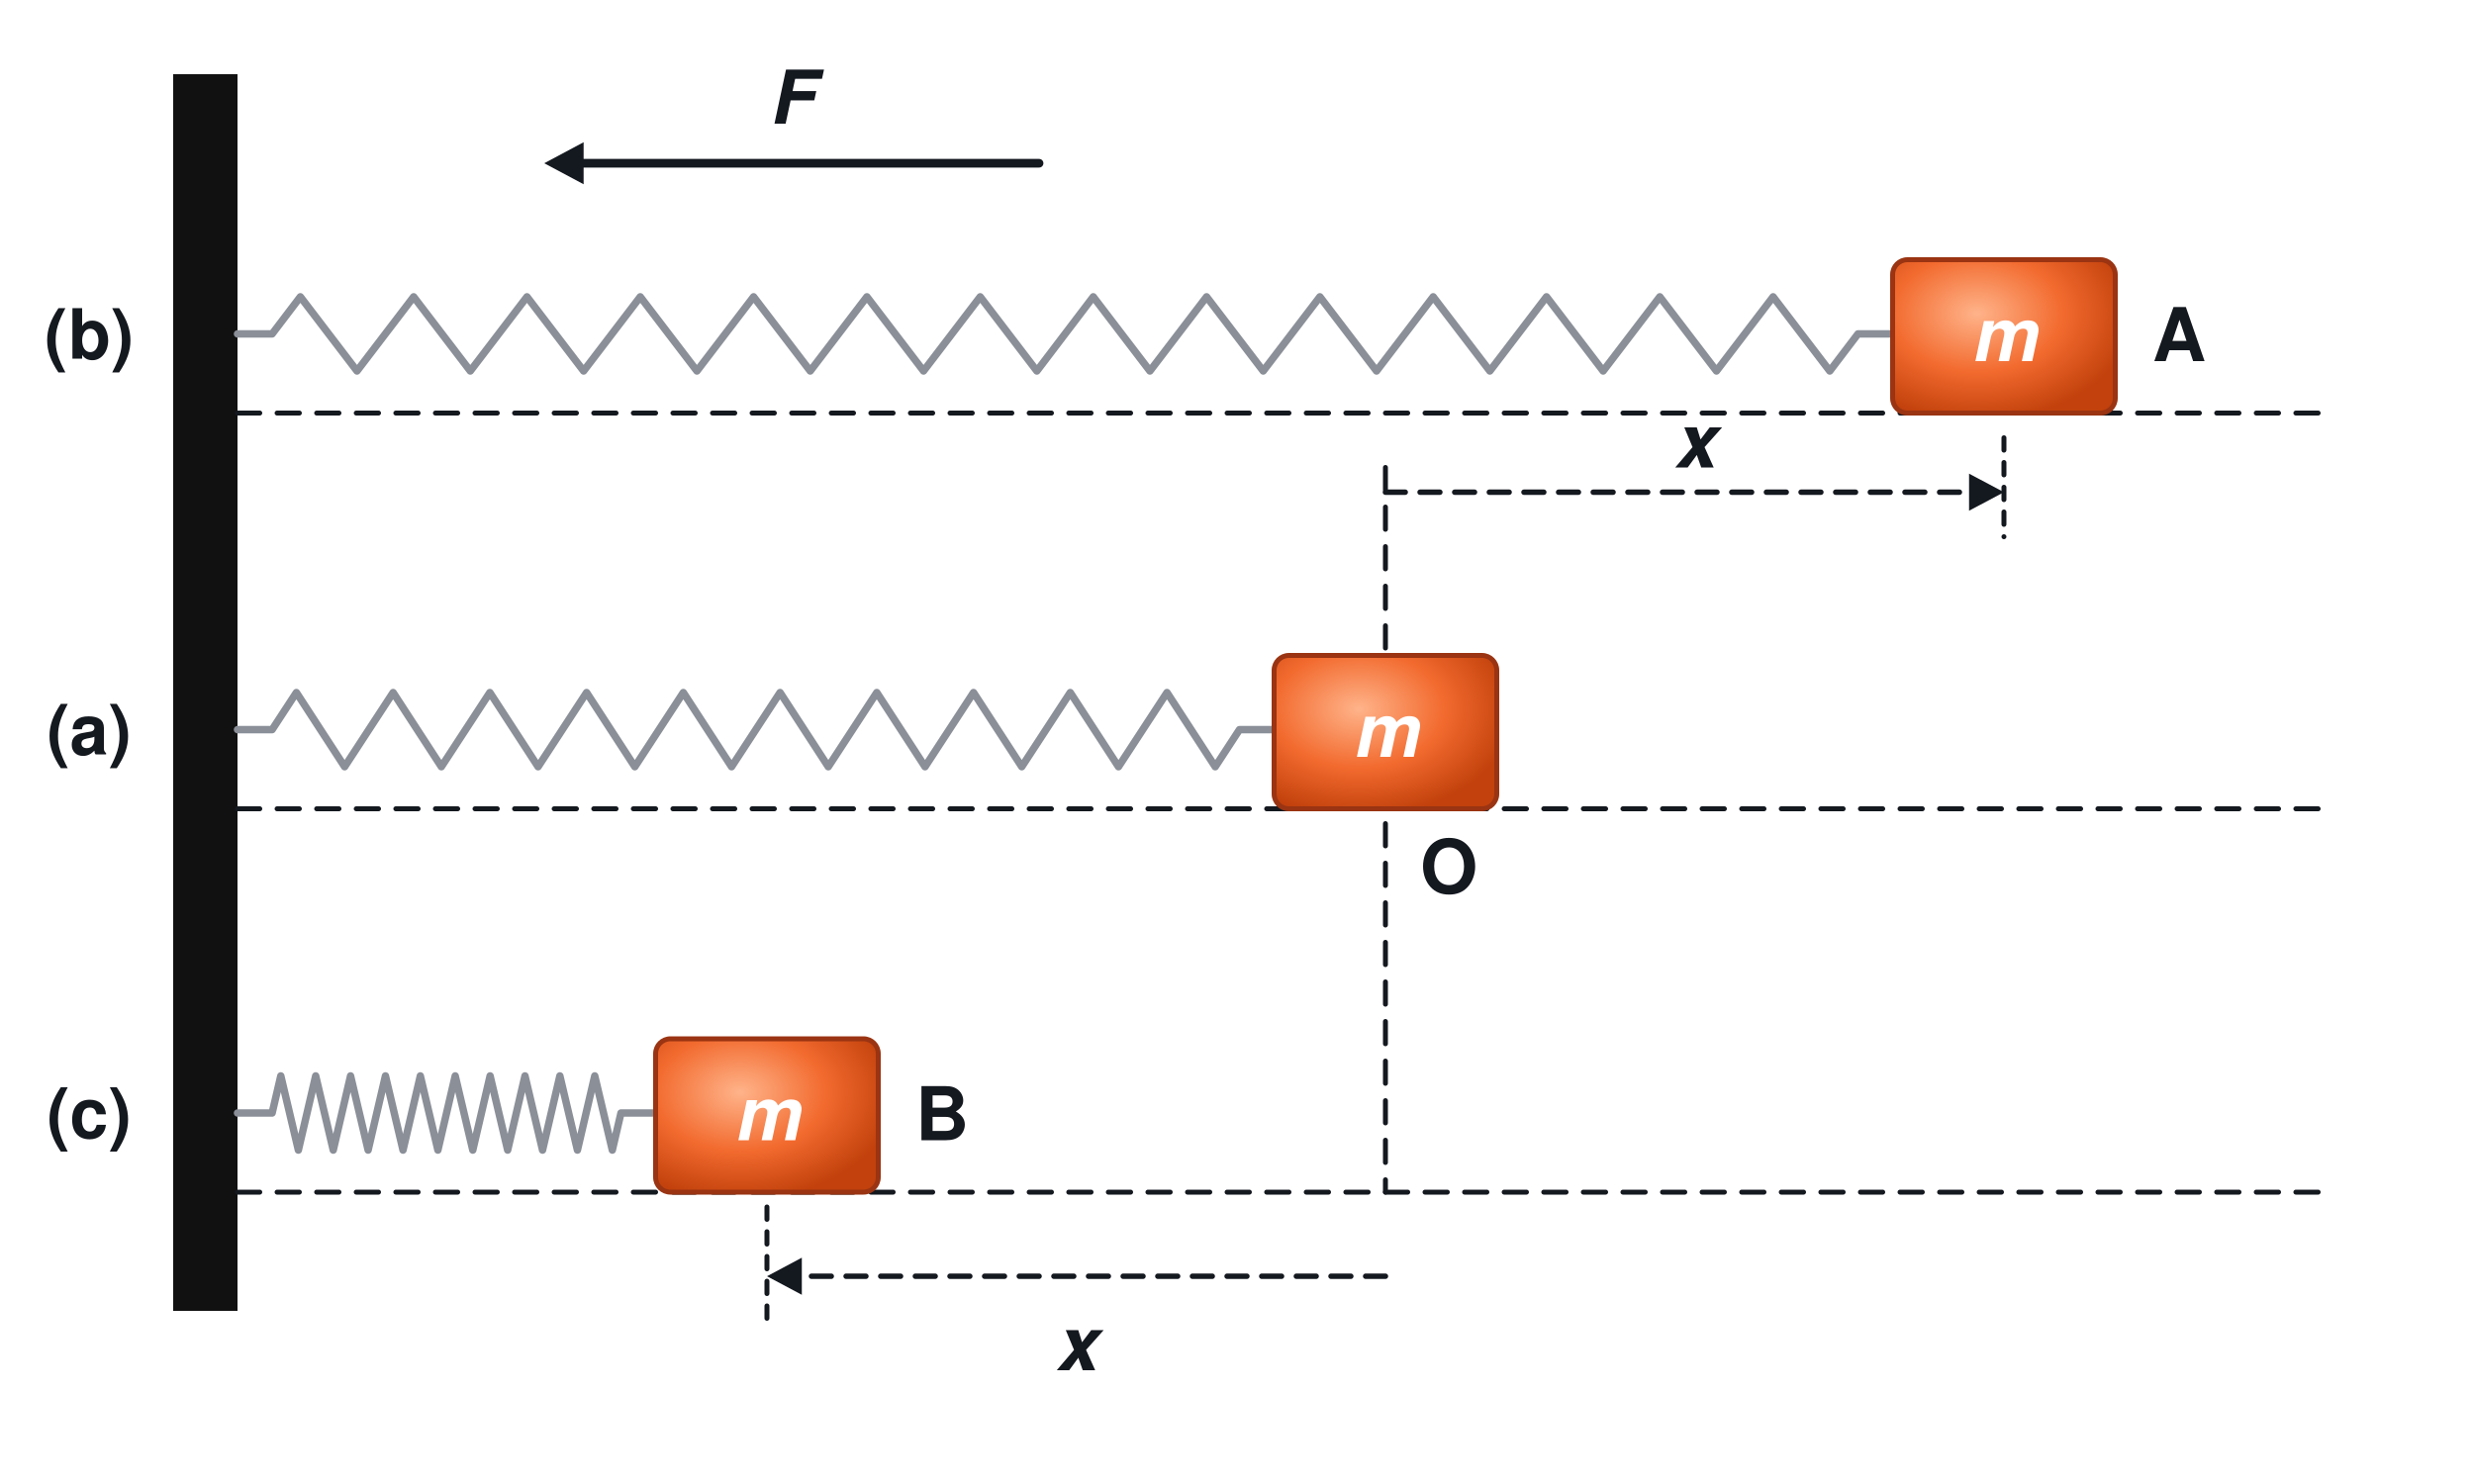
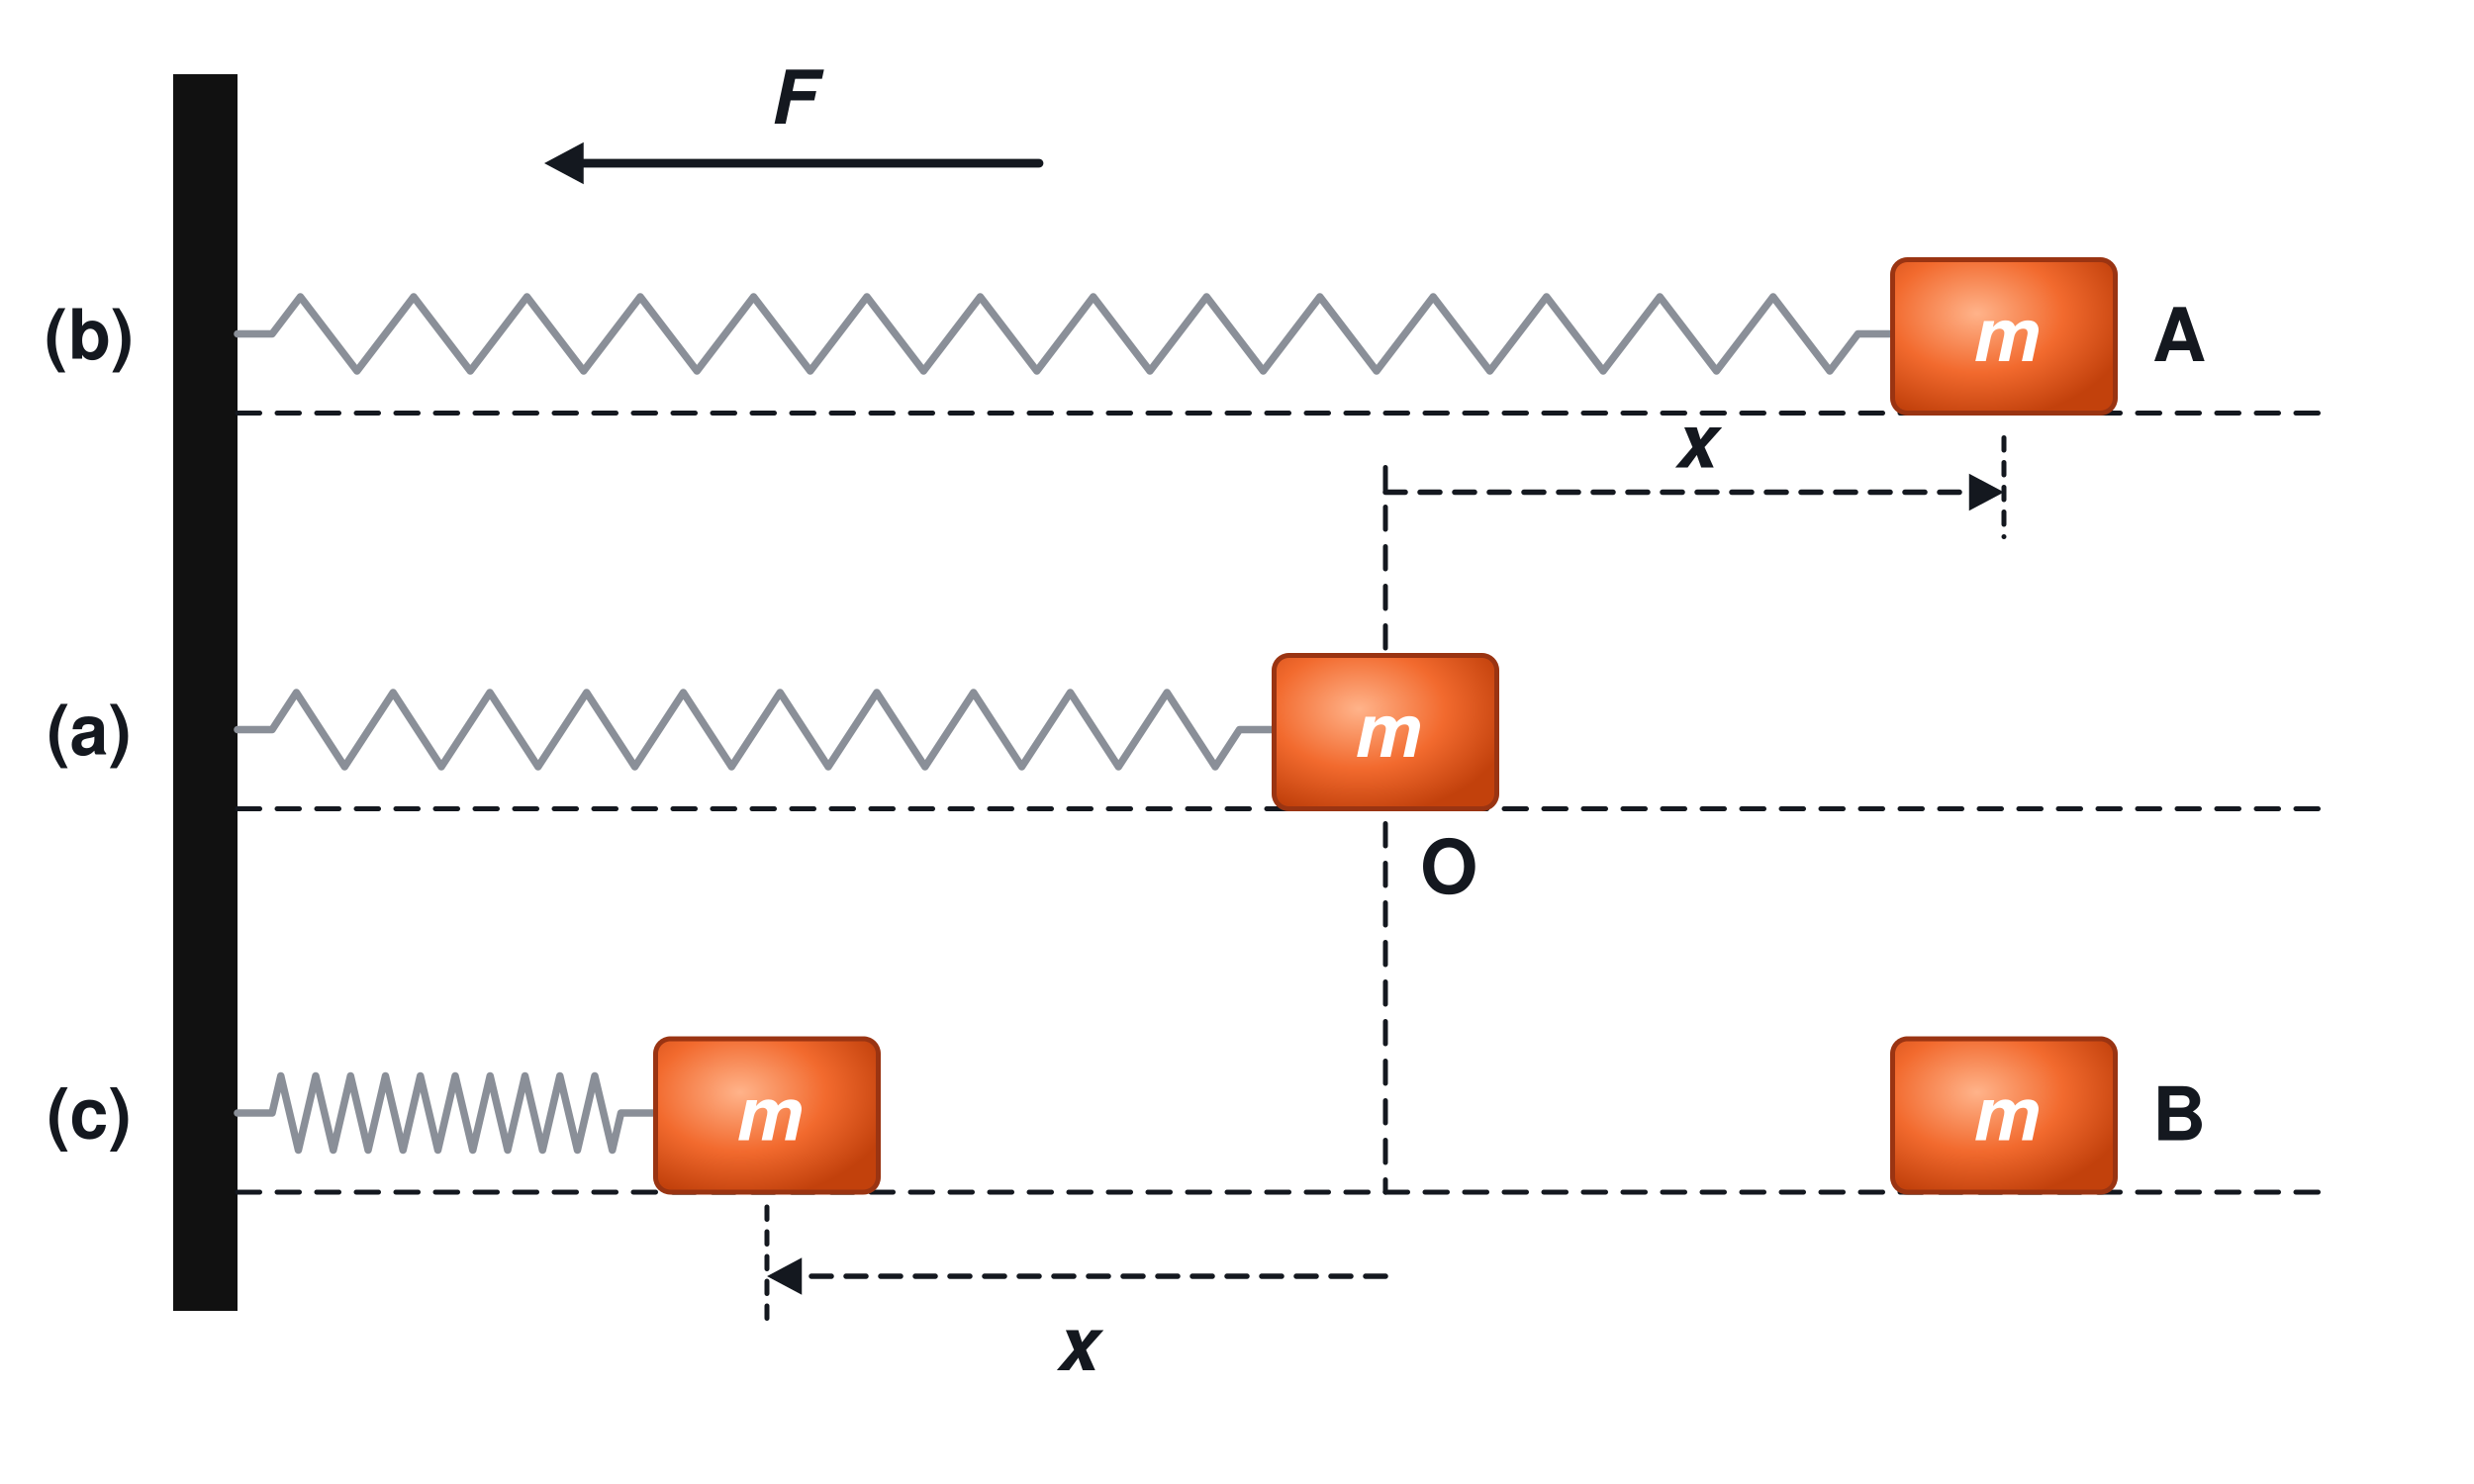
<svg xmlns="http://www.w3.org/2000/svg" viewBox="0 0 1000 600" font-family="Segoe UI, Helvetica, Arial, sans-serif">
  <rect width="1000" height="600" fill="#ffffff" />
  <defs>
    <radialGradient id="blk" cx="0.38" cy="0.35" r="0.7">
      <stop offset="0" stop-color="#ffb38a" />
      <stop offset="0.55" stop-color="#f26a2e" />
      <stop offset="1" stop-color="#c2410c" />
    </radialGradient>
  </defs>
  <rect x="70.0" y="30.0" width="26.0" height="500.0" rx="0" stroke="none" fill="#111111" />
  <text x="36.0" y="145.0" font-size="28" fill="#14181f" text-anchor="middle" font-weight="700">(b)</text>
  <line x1="96.0" y1="167.0" x2="940.0" y2="167.0" stroke="#14181f" stroke-width="2" stroke-linecap="round" stroke-dasharray="9 7" />
  <text x="36.0" y="305.0" font-size="28" fill="#14181f" text-anchor="middle" font-weight="700">(a)</text>
  <line x1="96.0" y1="327.0" x2="940.0" y2="327.0" stroke="#14181f" stroke-width="2" stroke-linecap="round" stroke-dasharray="9 7" />
  <text x="36.0" y="460.0" font-size="28" fill="#14181f" text-anchor="middle" font-weight="700">(c)</text>
  <line x1="96.0" y1="482.0" x2="940.0" y2="482.0" stroke="#14181f" stroke-width="2" stroke-linecap="round" stroke-dasharray="9 7" />
  <line x1="560.0" y1="189.0" x2="560.0" y2="482.0" stroke="#14181f" stroke-width="2" stroke-linecap="round" stroke-dasharray="9 7" />
  <path d="M96.0 135.0 L110.0 135.0 L121.4 120.0 L144.3 150.0 L167.2 120.0 L190.1 150.0 L213.0 120.0 L235.9 150.0 L258.8 120.0 L281.7 150.0 L304.6 120.0 L327.5 150.0 L350.4 120.0 L373.3 150.0 L396.2 120.0 L419.1 150.0 L441.9 120.0 L464.8 150.0 L487.7 120.0 L510.6 150.0 L533.5 120.0 L556.4 150.0 L579.3 120.0 L602.2 150.0 L625.1 120.0 L648.0 150.0 L670.9 120.0 L693.8 150.0 L716.7 120.0 L739.6 150.0 L751.0 135.0 L765.0 135.0" stroke="#8a8f98" stroke-width="3" fill="none" stroke-linejoin="round" stroke-linecap="round" />
  <rect x="765.0" y="105.0" width="90.0" height="62.0" rx="6" stroke="#9a3412" stroke-width="2" fill="url(#blk)" />
  <text x="810.0" y="146.0" font-size="30" fill="#ffffff" text-anchor="middle" font-weight="700" font-style="italic">m</text>
  <text x="870.0" y="146.0" font-size="30" fill="#14181f" text-anchor="start" font-weight="700">A</text>
  <line x1="420.0" y1="66.0" x2="233.5" y2="66.0" stroke="#14181f" stroke-width="3.5" stroke-linecap="round" />
  <path d="M220.0 66.0 L235.9 57.5 L235.9 74.5 Z" fill="#14181f" />
  <text x="320.0" y="50.0" font-size="30" fill="#14181f" text-anchor="middle" font-weight="700" font-style="italic">F</text>
  <line x1="560.0" y1="199.0" x2="796.0" y2="199.0" stroke="#14181f" stroke-width="2.2" stroke-linecap="round" stroke-dasharray="8 6" />
  <path d="M810.0 199.0 L795.9 206.5 L795.9 191.5 Z" fill="#14181f" />
  <line x1="810.0" y1="177.0" x2="810.0" y2="217.0" stroke="#14181f" stroke-width="2" stroke-linecap="round" stroke-dasharray="5 5" />
  <text x="685.0" y="189.0" font-size="30" fill="#14181f" text-anchor="middle" font-weight="700" font-style="italic">x</text>
  <path d="M96.0 295.0 L110.0 295.0 L119.8 280.0 L139.3 310.0 L158.9 280.0 L178.4 310.0 L198.0 280.0 L217.5 310.0 L237.1 280.0 L256.6 310.0 L276.2 280.0 L295.7 310.0 L315.3 280.0 L334.8 310.0 L354.4 280.0 L373.9 310.0 L393.5 280.0 L413.0 310.0 L432.6 280.0 L452.1 310.0 L471.7 280.0 L491.2 310.0 L501.0 295.0 L515.0 295.0" stroke="#8a8f98" stroke-width="3" fill="none" stroke-linejoin="round" stroke-linecap="round" />
  <rect x="515.0" y="265.0" width="90.0" height="62.0" rx="6" stroke="#9a3412" stroke-width="2" fill="url(#blk)" />
  <text x="560.0" y="306.0" font-size="30" fill="#ffffff" text-anchor="middle" font-weight="700" font-style="italic">m</text>
  <text x="574.0" y="361.0" font-size="30" fill="#14181f" text-anchor="start" font-weight="700">O</text>
  <path d="M96.0 450.0 L110.0 450.0 L113.5 435.0 L120.6 465.0 L127.6 435.0 L134.7 465.0 L141.7 435.0 L148.8 465.0 L155.8 435.0 L162.9 465.0 L169.9 435.0 L177.0 465.0 L184.0 435.0 L191.1 465.0 L198.1 435.0 L205.2 465.0 L212.2 435.0 L219.3 465.0 L226.3 435.0 L233.4 465.0 L240.4 435.0 L247.5 465.0 L251.0 450.0 L265.0 450.0" stroke="#8a8f98" stroke-width="3" fill="none" stroke-linejoin="round" stroke-linecap="round" />
  <rect x="265.0" y="420.0" width="90.0" height="62.0" rx="6" stroke="#9a3412" stroke-width="2" fill="url(#blk)" />
  <text x="310.0" y="461.0" font-size="30" fill="#ffffff" text-anchor="middle" font-weight="700" font-style="italic">m</text>
-   <text x="370.0" y="461.0" font-size="30" fill="#14181f" text-anchor="start" font-weight="700">B</text>
+   <rect x="765.0" y="420.0" width="90.0" height="62.0" rx="6" stroke="#9a3412" stroke-width="2" fill="url(#blk)" />
+   <text x="810.0" y="461.0" font-size="30" fill="#ffffff" text-anchor="middle" font-weight="700" font-style="italic">m</text>
+   <text x="870.0" y="461.0" font-size="30" fill="#14181f" text-anchor="start" font-weight="700">B</text>
  <line x1="560.0" y1="516.0" x2="324.0" y2="516.0" stroke="#14181f" stroke-width="2.2" stroke-linecap="round" stroke-dasharray="8 6" />
  <path d="M310.0 516.0 L324.1 508.5 L324.1 523.5 Z" fill="#14181f" />
  <line x1="310.0" y1="488.0" x2="310.0" y2="534.0" stroke="#14181f" stroke-width="2" stroke-linecap="round" stroke-dasharray="5 5" />
  <text x="435.0" y="554.0" font-size="30" fill="#14181f" text-anchor="middle" font-weight="700" font-style="italic">x</text>
</svg>
